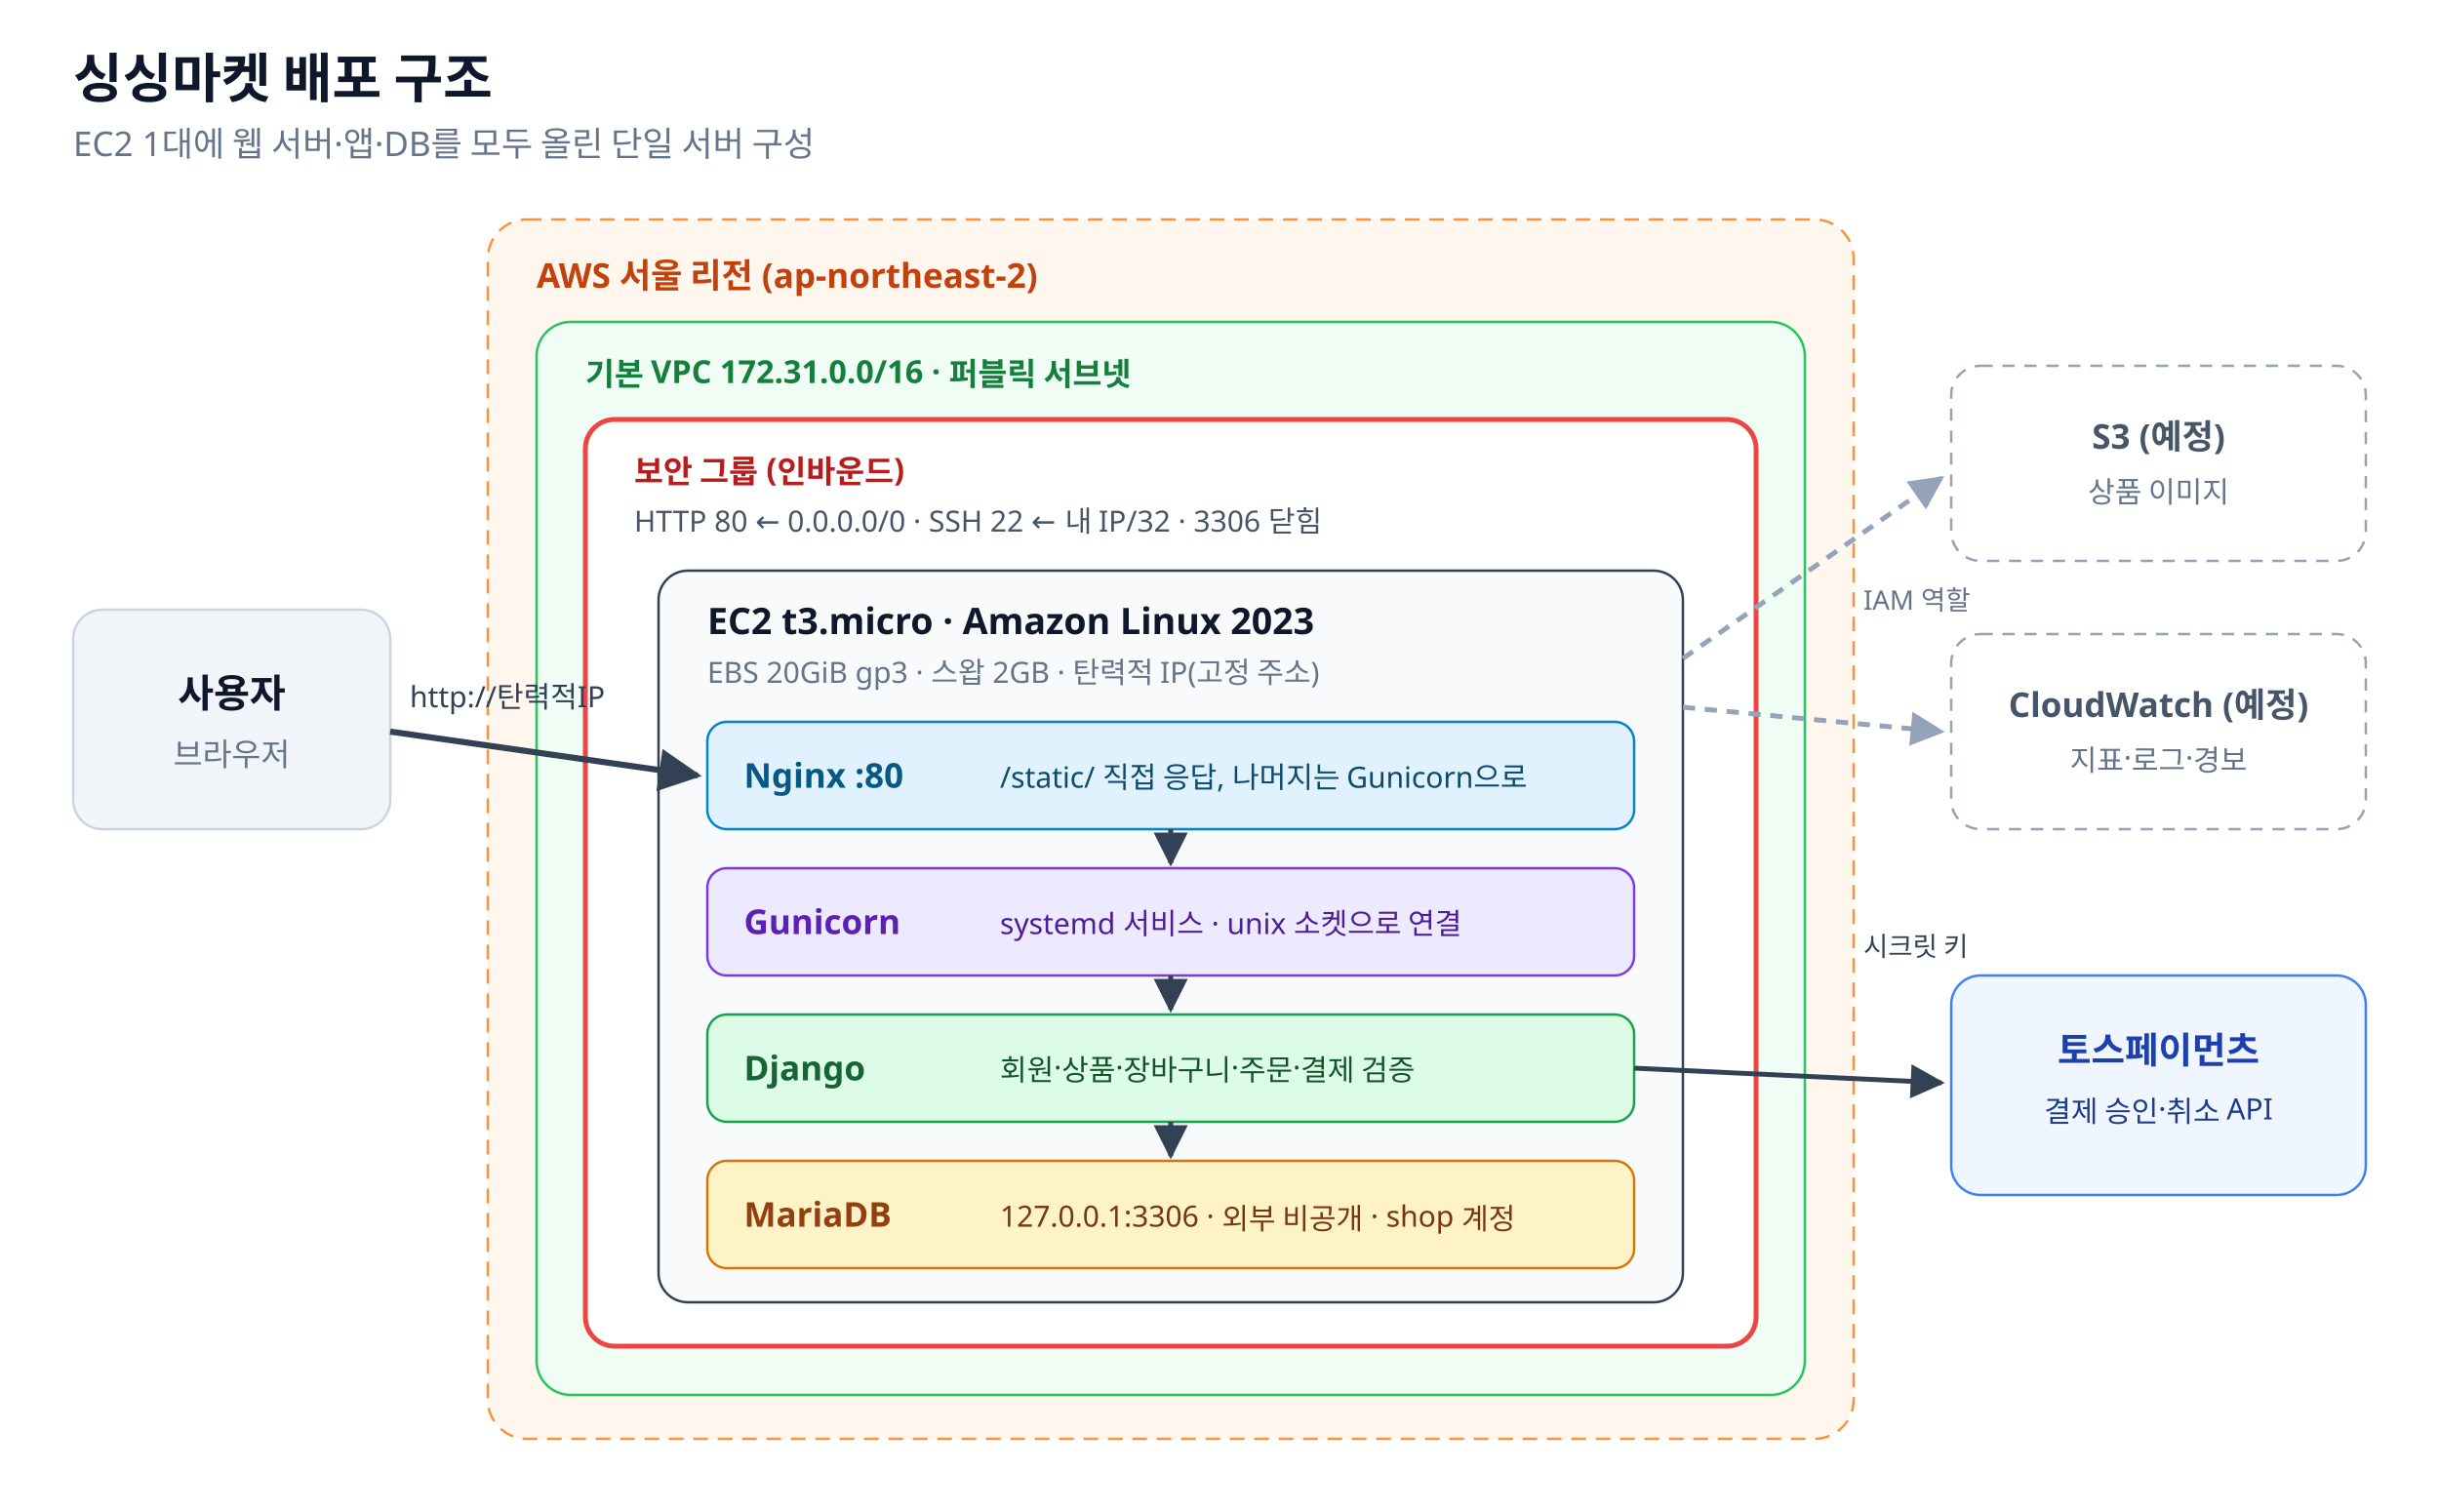
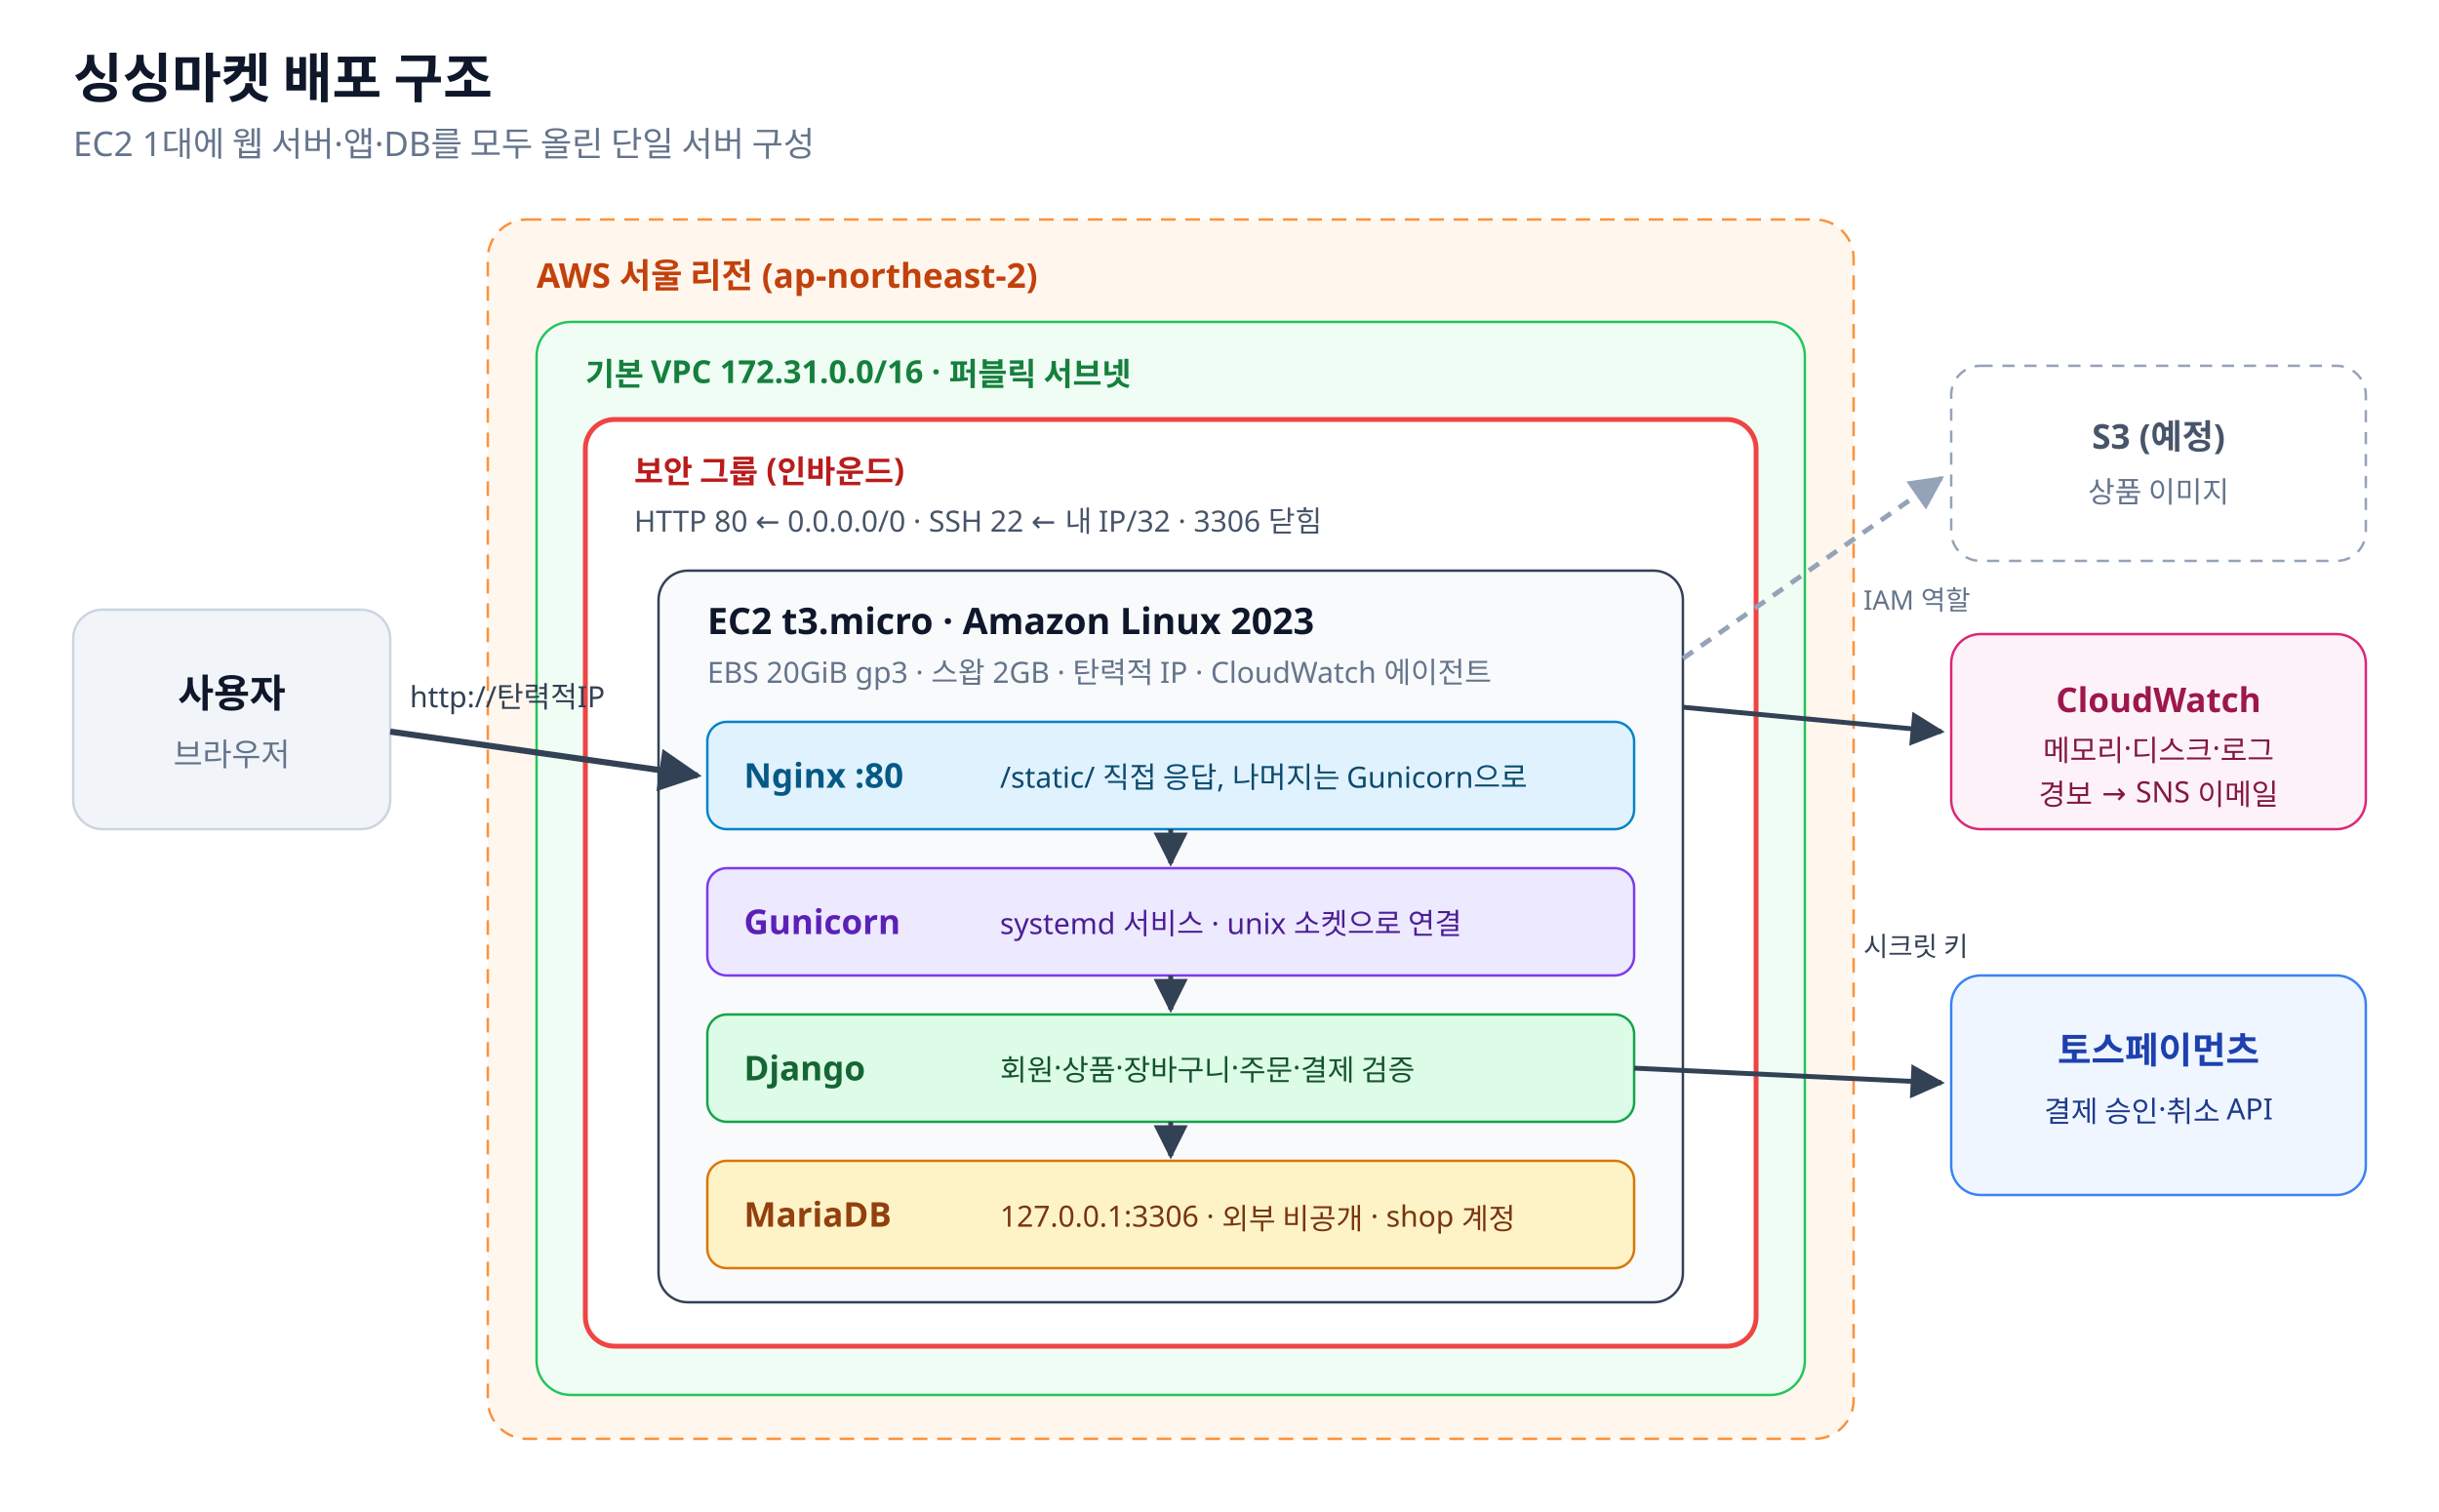
<svg xmlns="http://www.w3.org/2000/svg" width="1000" height="620" viewBox="0 0 1000 620" font-family="Pretendard, 'Apple SD Gothic Neo', 'Malgun Gothic', 'Noto Sans KR', sans-serif">
  <defs>
    <marker id="a" viewBox="0 0 10 10" refX="9" refY="5" markerWidth="7" markerHeight="7" orient="auto">
      <path d="M0,0 L10,5 L0,10 z" fill="#334155" />
    </marker>
    <marker id="g" viewBox="0 0 10 10" refX="9" refY="5" markerWidth="7" markerHeight="7" orient="auto">
      <path d="M0,0 L10,5 L0,10 z" fill="#94a3b8" />
    </marker>
  </defs>
  <rect width="1000" height="620" fill="#ffffff" />
  <text x="30" y="40" font-size="22" font-weight="700" fill="#0f172a">싱싱마켓 배포 구조</text>
  <text x="30" y="64" font-size="14" fill="#64748b">EC2 1대에 웹 서버·앱·DB를 모두 올린 단일 서버 구성</text>
  <rect x="30" y="250" width="130" height="90" rx="12" fill="#f1f5f9" stroke="#cbd5e1" />
  <text x="95" y="290" font-size="16" font-weight="700" text-anchor="middle" fill="#0f172a">사용자</text>
  <text x="95" y="314" font-size="13" text-anchor="middle" fill="#64748b">브라우저</text>
  <rect x="200" y="90" width="560" height="500" rx="16" fill="#fff7ed" stroke="#fb923c" stroke-dasharray="6 4" />
  <text x="220" y="118" font-size="14" font-weight="700" fill="#c2410c">AWS 서울 리전 (ap-northeast-2)</text>
  <rect x="220" y="132" width="520" height="440" rx="14" fill="#f0fdf4" stroke="#22c55e" />
  <text x="240" y="158" font-size="13" font-weight="700" fill="#15803d">기본 VPC 172.31.0.0/16 · 퍼블릭 서브넷</text>
  <rect x="240" y="172" width="480" height="380" rx="12" fill="#ffffff" stroke="#ef4444" stroke-width="2" />
  <text x="260" y="198" font-size="13" font-weight="700" fill="#b91c1c">보안 그룹 (인바운드)</text>
  <text x="260" y="218" font-size="12" fill="#475569">HTTP 80 ← 0.0.0.0/0   ·   SSH 22 ← 내 IP/32   ·   3306 닫힘</text>
  <rect x="270" y="234" width="420" height="300" rx="12" fill="#f8fafc" stroke="#334155" />
  <text x="290" y="260" font-size="15" font-weight="700" fill="#0f172a">EC2  t3.micro · Amazon Linux 2023</text>
-   <text x="290" y="280" font-size="12" fill="#64748b">EBS 20GiB gp3 · 스왑 2GB · 탄력적 IP(고정 주소)</text>
+   <text x="290" y="280" font-size="12" fill="#64748b">EBS 20GiB gp3 · 스왑 2GB · 탄력적 IP · CloudWatch 에이전트</text>
  <rect x="290" y="296" width="380" height="44" rx="8" fill="#e0f2fe" stroke="#0284c7" />
  <text x="305" y="323" font-size="14" font-weight="700" fill="#075985">Nginx :80</text>
  <text x="410" y="323" font-size="12" fill="#0c4a6e">/static/ 직접 응답, 나머지는 Gunicorn으로</text>
  <rect x="290" y="356" width="380" height="44" rx="8" fill="#ede9fe" stroke="#7c3aed" />
  <text x="305" y="383" font-size="14" font-weight="700" fill="#5b21b6">Gunicorn</text>
  <text x="410" y="383" font-size="12" fill="#4c1d95">systemd 서비스 · unix 소켓으로 연결</text>
  <rect x="290" y="416" width="380" height="44" rx="8" fill="#dcfce7" stroke="#16a34a" />
  <text x="305" y="443" font-size="14" font-weight="700" fill="#166534">Django</text>
  <text x="410" y="443" font-size="12" fill="#14532d">회원·상품·장바구니·주문·결제 검증</text>
  <rect x="290" y="476" width="380" height="44" rx="8" fill="#fef3c7" stroke="#d97706" />
  <text x="305" y="503" font-size="14" font-weight="700" fill="#92400e">MariaDB</text>
  <text x="410" y="503" font-size="12" fill="#78350f">127.0.0.1:3306 · 외부 비공개 · shop 계정</text>
  <line x1="480" y1="340" x2="480" y2="354" stroke="#334155" stroke-width="2" marker-end="url(#a)" />
  <line x1="480" y1="400" x2="480" y2="414" stroke="#334155" stroke-width="2" marker-end="url(#a)" />
  <line x1="480" y1="460" x2="480" y2="474" stroke="#334155" stroke-width="2" marker-end="url(#a)" />
  <line x1="160" y1="300" x2="286" y2="318" stroke="#334155" stroke-width="2.5" marker-end="url(#a)" />
  <text x="168" y="290" font-size="12" fill="#334155">http://탄력적IP</text>
  <rect x="800" y="400" width="170" height="90" rx="12" fill="#eff6ff" stroke="#3b82f6" />
  <text x="885" y="436" font-size="15" font-weight="700" text-anchor="middle" fill="#1e40af">토스페이먼츠</text>
  <text x="885" y="460" font-size="12" text-anchor="middle" fill="#1e3a8a">결제 승인·취소 API</text>
  <line x1="670" y1="438" x2="796" y2="444" stroke="#334155" stroke-width="2" marker-end="url(#a)" />
  <text x="764" y="392" font-size="11" fill="#334155">시크릿 키</text>
  <rect x="800" y="150" width="170" height="80" rx="12" fill="#ffffff" stroke="#94a3b8" stroke-dasharray="5 4" />
  <text x="885" y="184" font-size="14" font-weight="700" text-anchor="middle" fill="#475569">S3 (예정)</text>
  <text x="885" y="206" font-size="12" text-anchor="middle" fill="#64748b">상품 이미지</text>
-   <rect x="800" y="260" width="170" height="80" rx="12" fill="#ffffff" stroke="#94a3b8" stroke-dasharray="5 4" />
-   <text x="885" y="294" font-size="14" font-weight="700" text-anchor="middle" fill="#475569">CloudWatch (예정)</text>
-   <text x="885" y="316" font-size="12" text-anchor="middle" fill="#64748b">지표·로그·경보</text>
+   <rect x="800" y="260" width="170" height="80" rx="12" fill="#fdf2f8" stroke="#db2777" />
+   <text x="885" y="292" font-size="14" font-weight="700" text-anchor="middle" fill="#9d174d">CloudWatch</text>
+   <text x="885" y="312" font-size="12" text-anchor="middle" fill="#831843">메모리·디스크·로그</text>
+   <text x="885" y="330" font-size="12" text-anchor="middle" fill="#831843">경보 → SNS 이메일</text>
  <line x1="690" y1="270" x2="796" y2="196" stroke="#94a3b8" stroke-width="2" stroke-dasharray="5 4" marker-end="url(#g)" />
-   <line x1="690" y1="290" x2="796" y2="300" stroke="#94a3b8" stroke-width="2" stroke-dasharray="5 4" marker-end="url(#g)" />
+   <line x1="690" y1="290" x2="796" y2="300" stroke="#334155" stroke-width="2" marker-end="url(#a)" />
  <text x="764" y="250" font-size="11" fill="#64748b">IAM 역할</text>
</svg>
